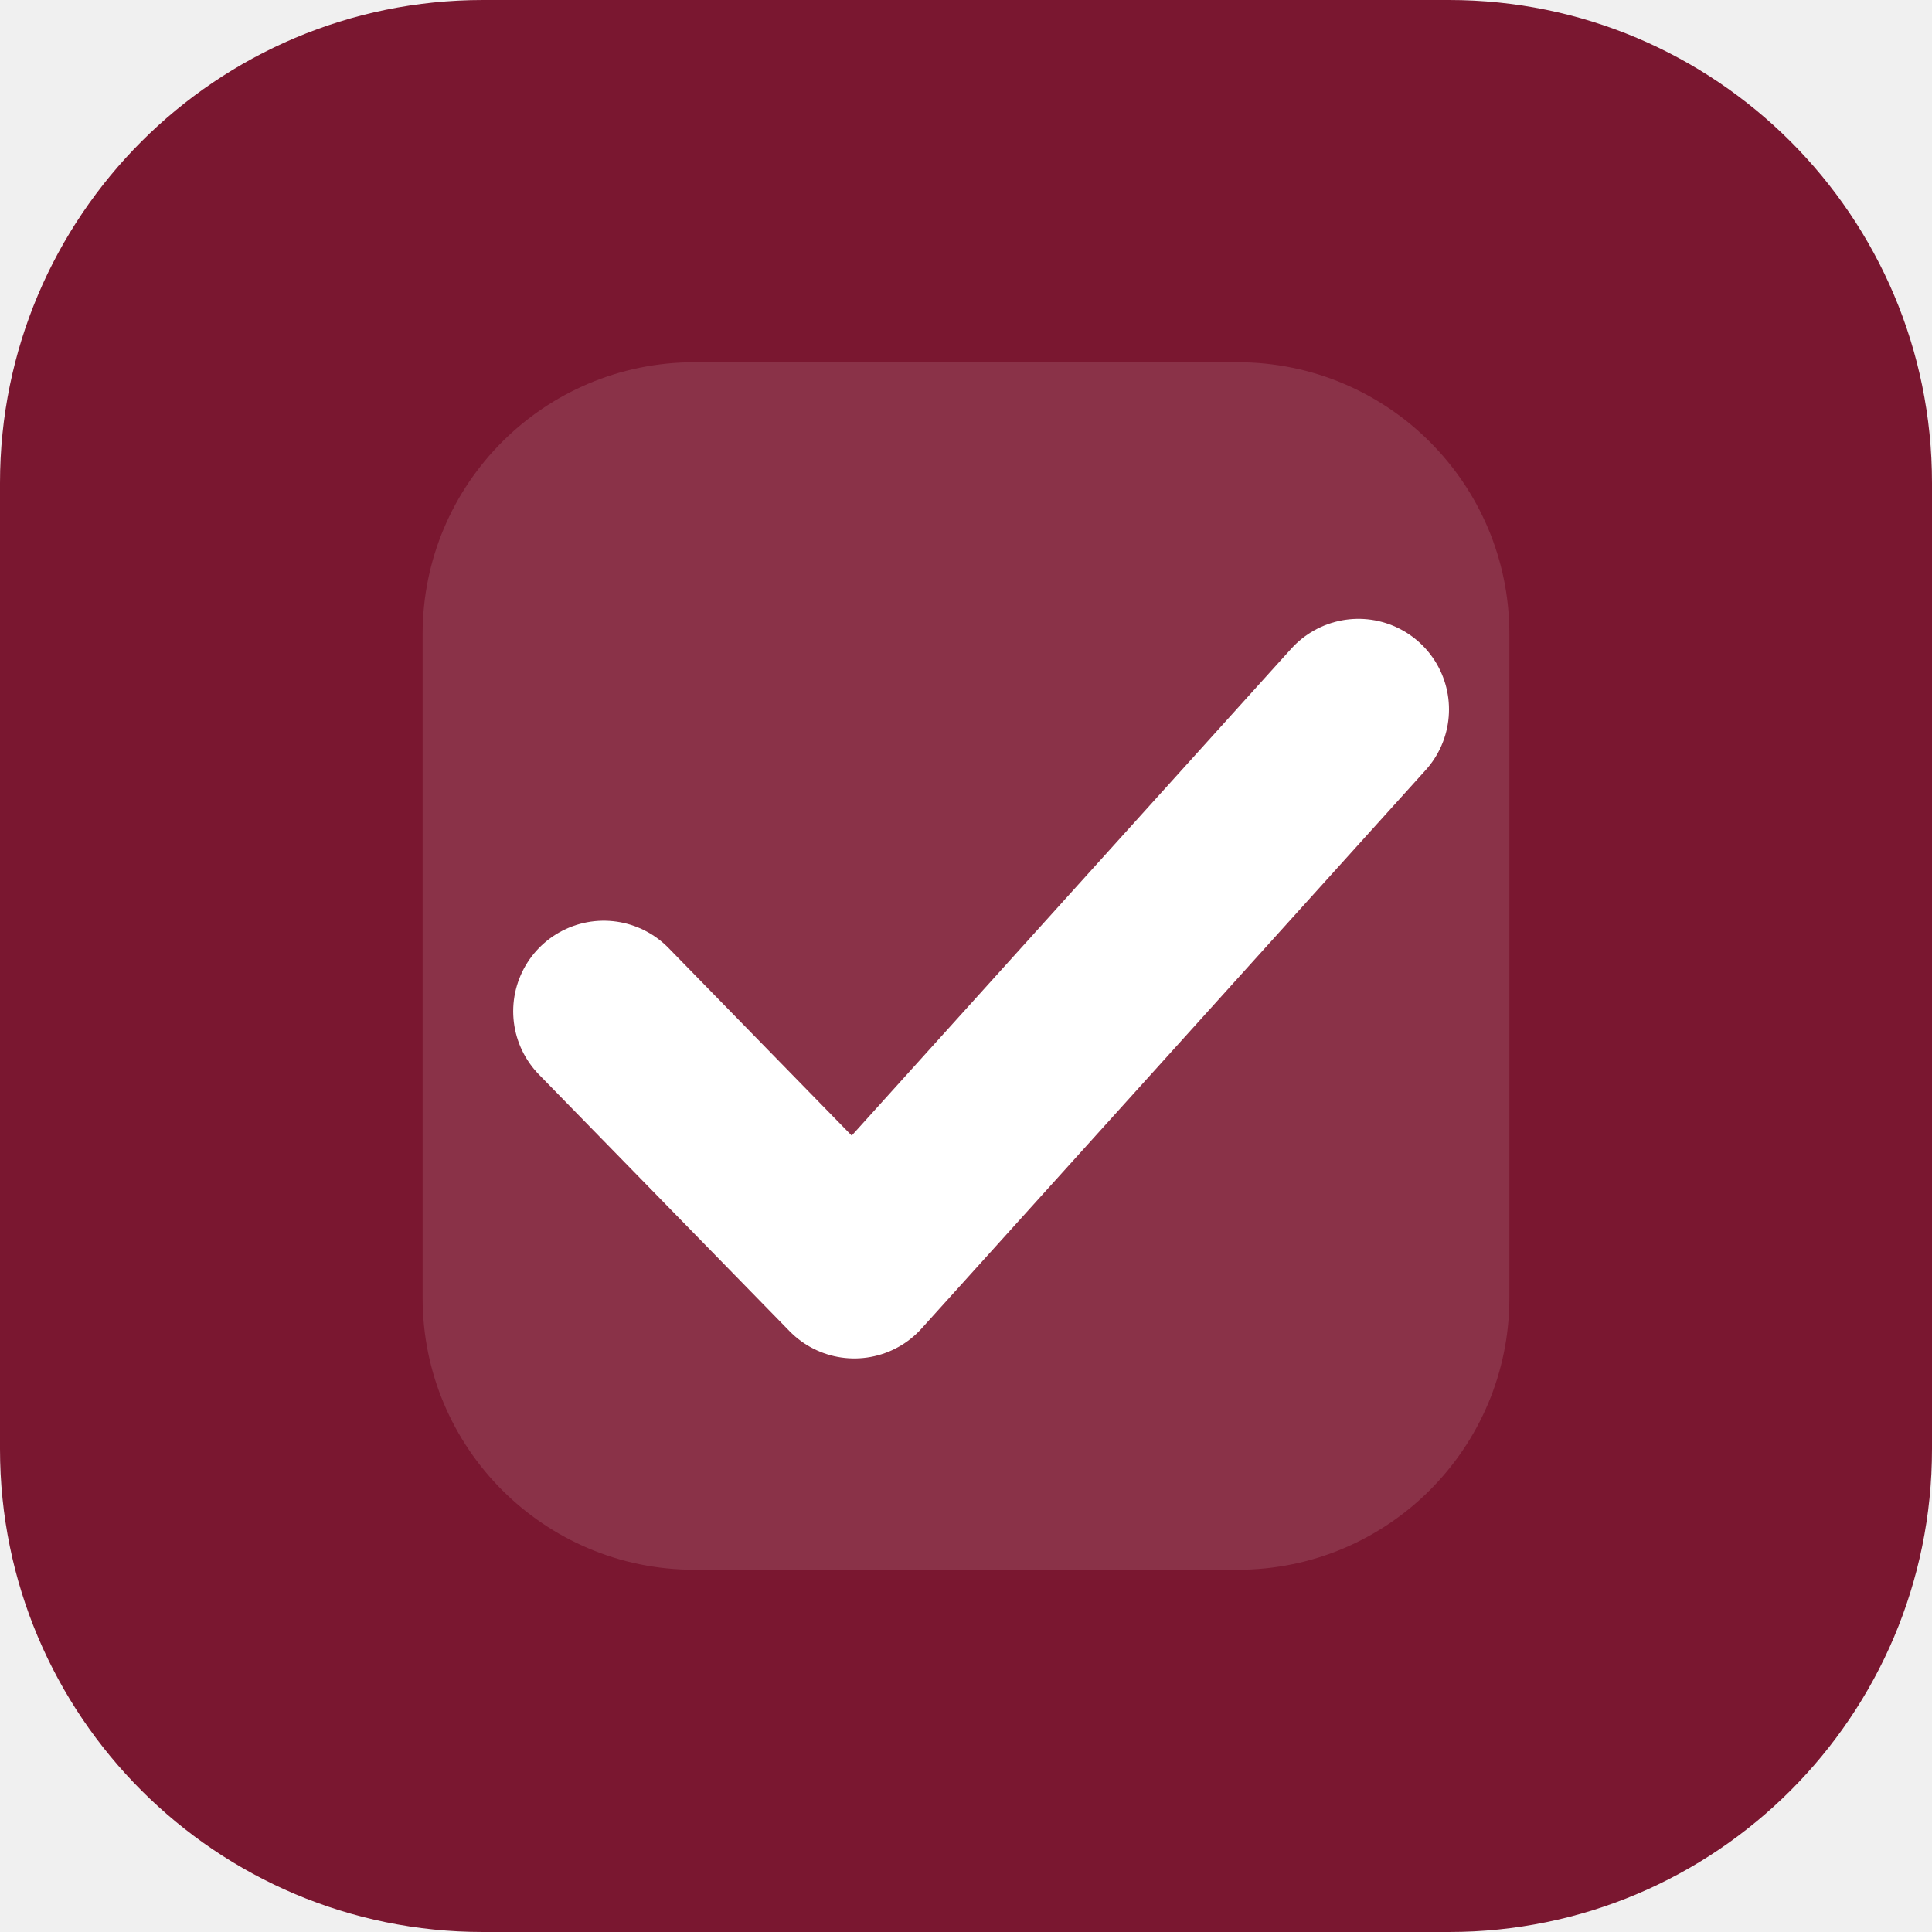
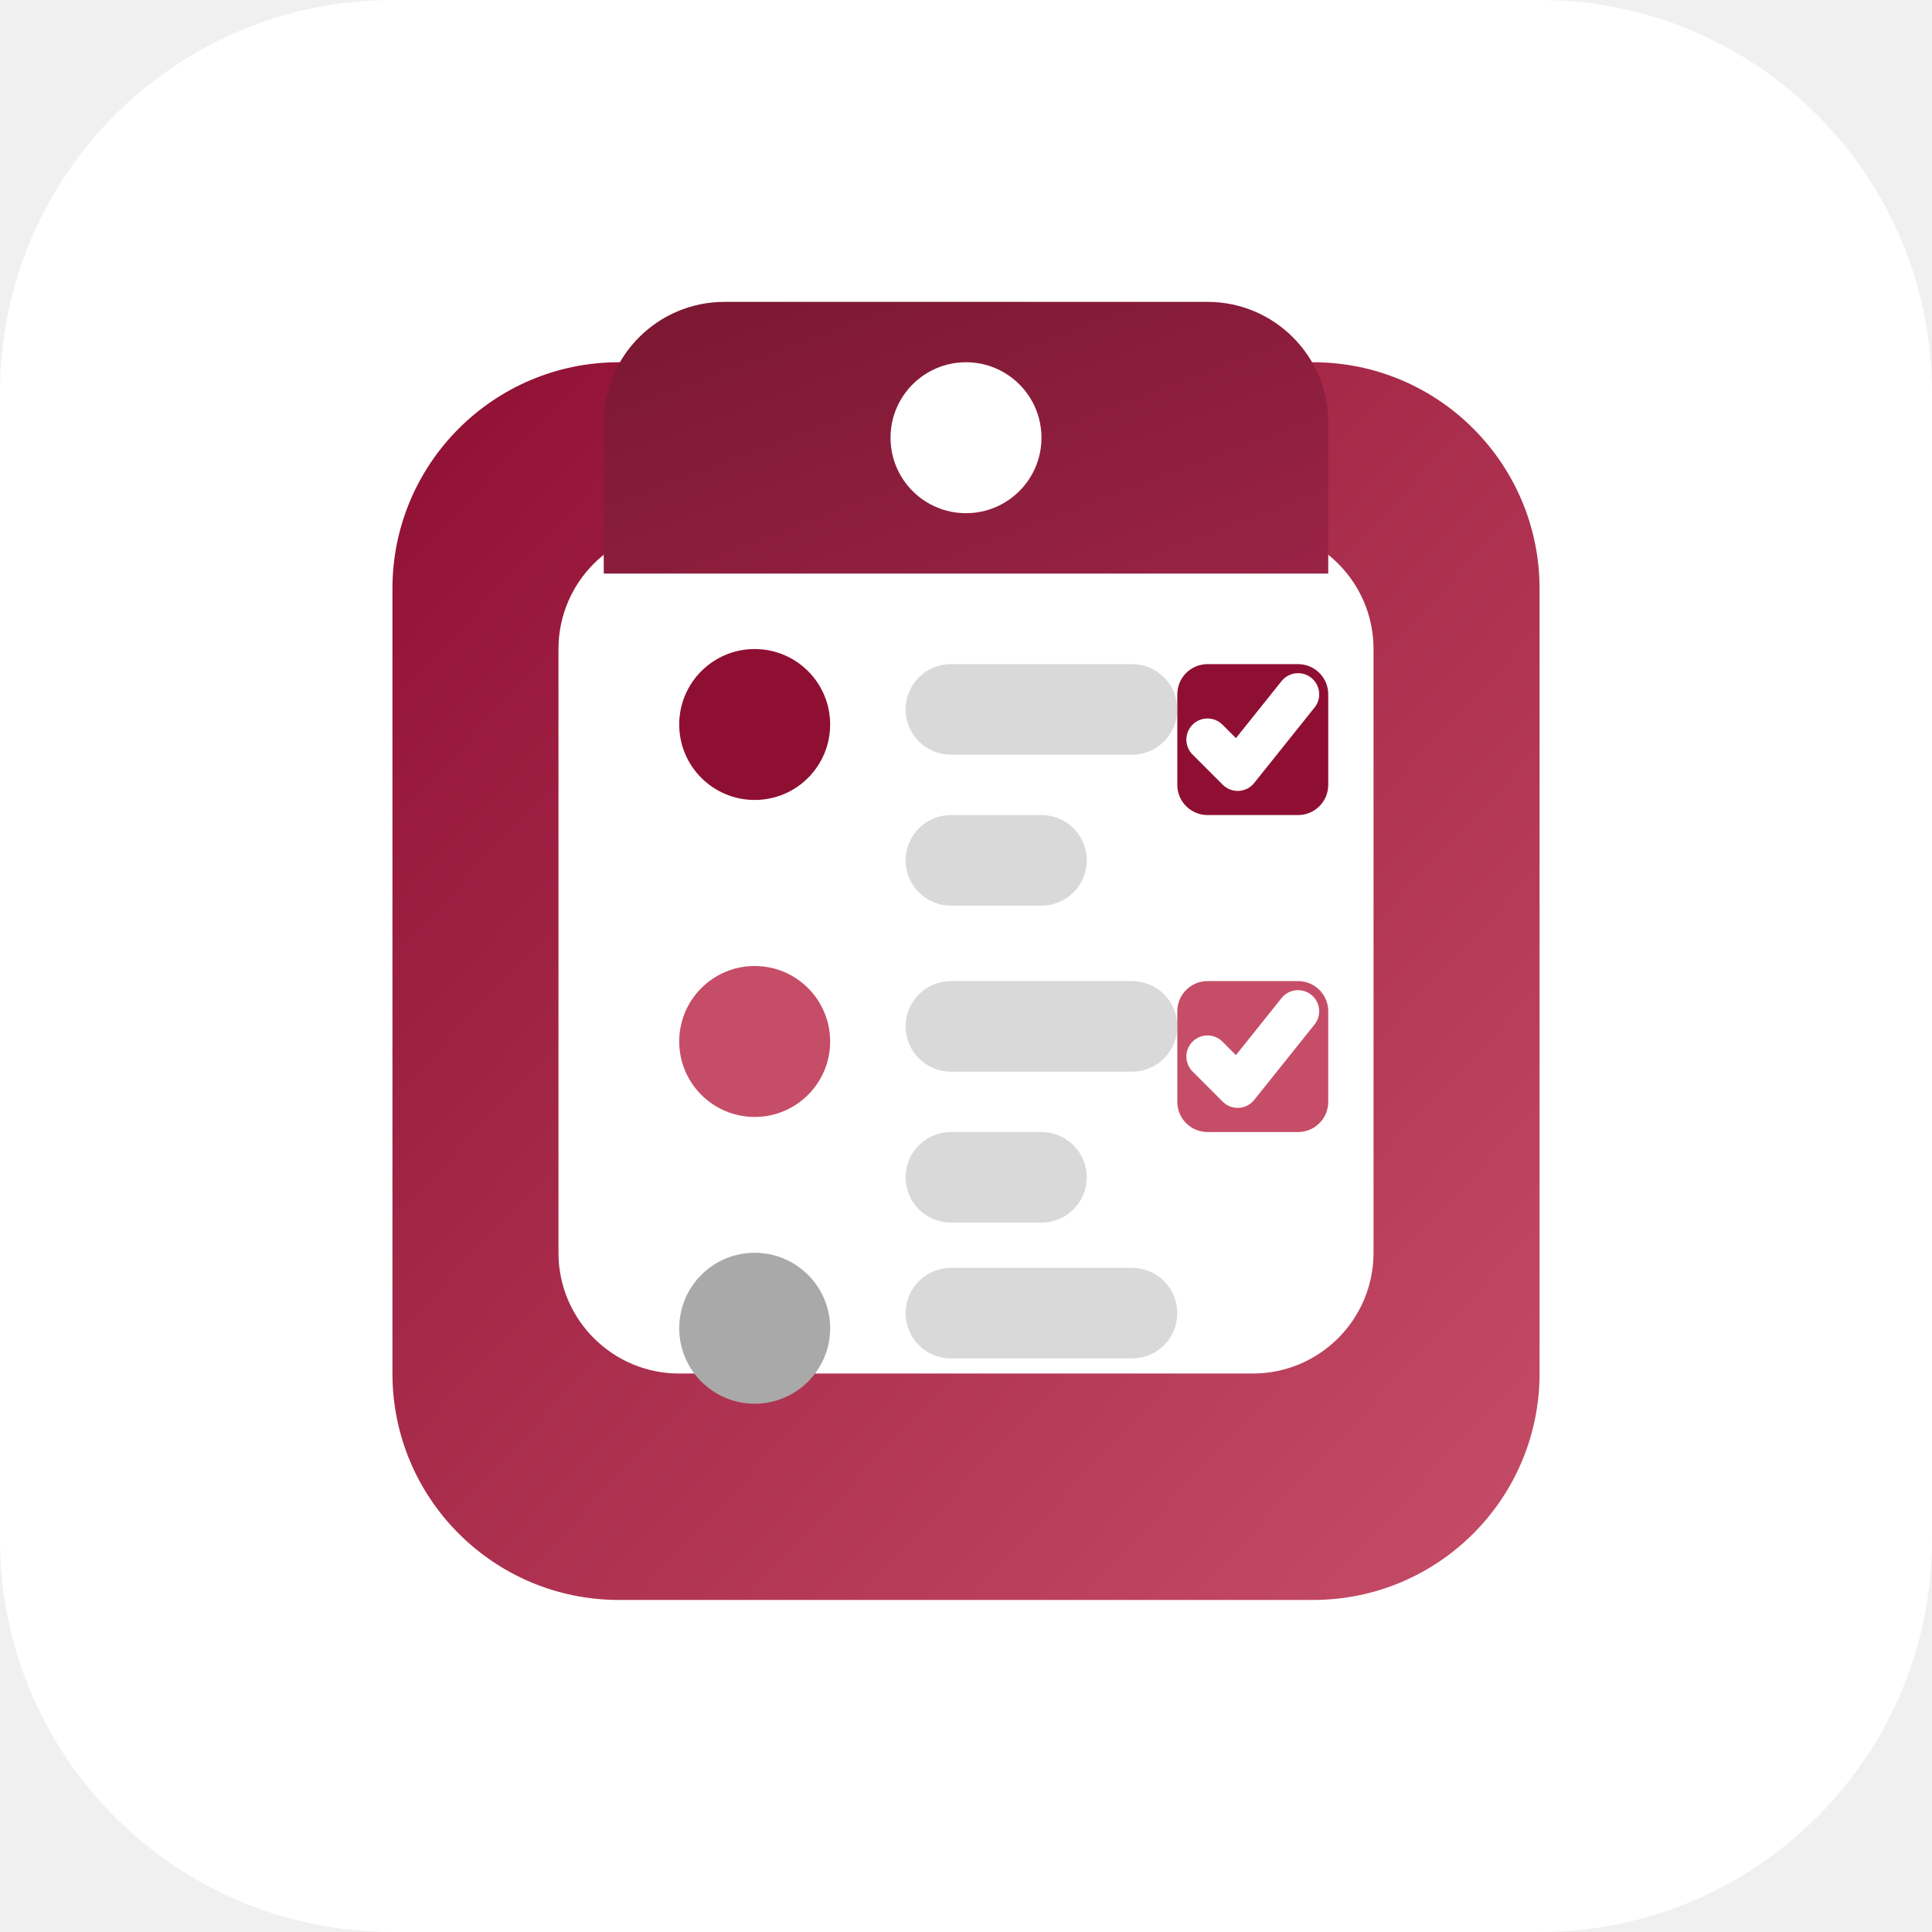
- <svg xmlns="http://www.w3.org/2000/svg" viewBox="0 0 64 64">
-   <rect width="64" height="64" rx="16" fill="#7a1730" />
-   <rect x="14" y="12" width="36" height="40" rx="9" fill="#ffffff" opacity="0.12" />
-   <path d="M20 33.5 28.3 42 45 23.5" fill="none" stroke="#fff" stroke-width="6" stroke-linecap="round" stroke-linejoin="round" />
+ <svg xmlns="http://www.w3.org/2000/svg" viewBox="0 0 128 128" role="img" aria-label="ClassCheck">
+   <defs>
+     <linearGradient id="g1" x1="0" y1="0" x2="1" y2="1">
+       <stop offset="0%" stop-color="#8f0f33" />
+       <stop offset="100%" stop-color="#c64d67" />
+     </linearGradient>
+     <linearGradient id="g2" x1="0" y1="0" x2="1" y2="1">
+       <stop offset="0%" stop-color="#7a1730" />
+       <stop offset="100%" stop-color="#9a2346" />
+     </linearGradient>
+   </defs>
+   <rect width="128" height="128" rx="26" fill="white" />
+   <rect x="26" y="24" width="76" height="82" rx="15" fill="url(#g1)" />
+   <rect x="37" y="35" width="54" height="56" rx="8" fill="#ffffff" />
+   <path d="M48 20h32a8 8 0 0 1 8 8v10H40V28a8 8 0 0 1 8-8Z" fill="url(#g2)" />
+   <circle cx="64" cy="29" r="5" fill="white" />
+   <circle cx="50" cy="48" r="5" fill="#8f0f33" />
+   <rect x="60" y="44" width="18" height="6" rx="3" fill="#d9d9d9" />
+   <rect x="60" y="54" width="12" height="6" rx="3" fill="#d9d9d9" />
+   <rect x="78" y="44" width="10" height="10" rx="2" fill="#8f0f33" />
+   <path d="M80 49l2 2 4-5" fill="none" stroke="white" stroke-width="2.8" stroke-linecap="round" stroke-linejoin="round" />
+   <circle cx="50" cy="69" r="5" fill="#c64d67" />
+   <rect x="60" y="65" width="18" height="6" rx="3" fill="#d9d9d9" />
+   <rect x="60" y="75" width="12" height="6" rx="3" fill="#d9d9d9" />
+   <rect x="78" y="65" width="10" height="10" rx="2" fill="#c64d67" />
+   <path d="M80 70l2 2 4-5" fill="none" stroke="white" stroke-width="2.8" stroke-linecap="round" stroke-linejoin="round" />
+   <circle cx="50" cy="88" r="5" fill="#a9a9a9" />
+   <rect x="60" y="84" width="18" height="6" rx="3" fill="#d9d9d9" />
</svg>
